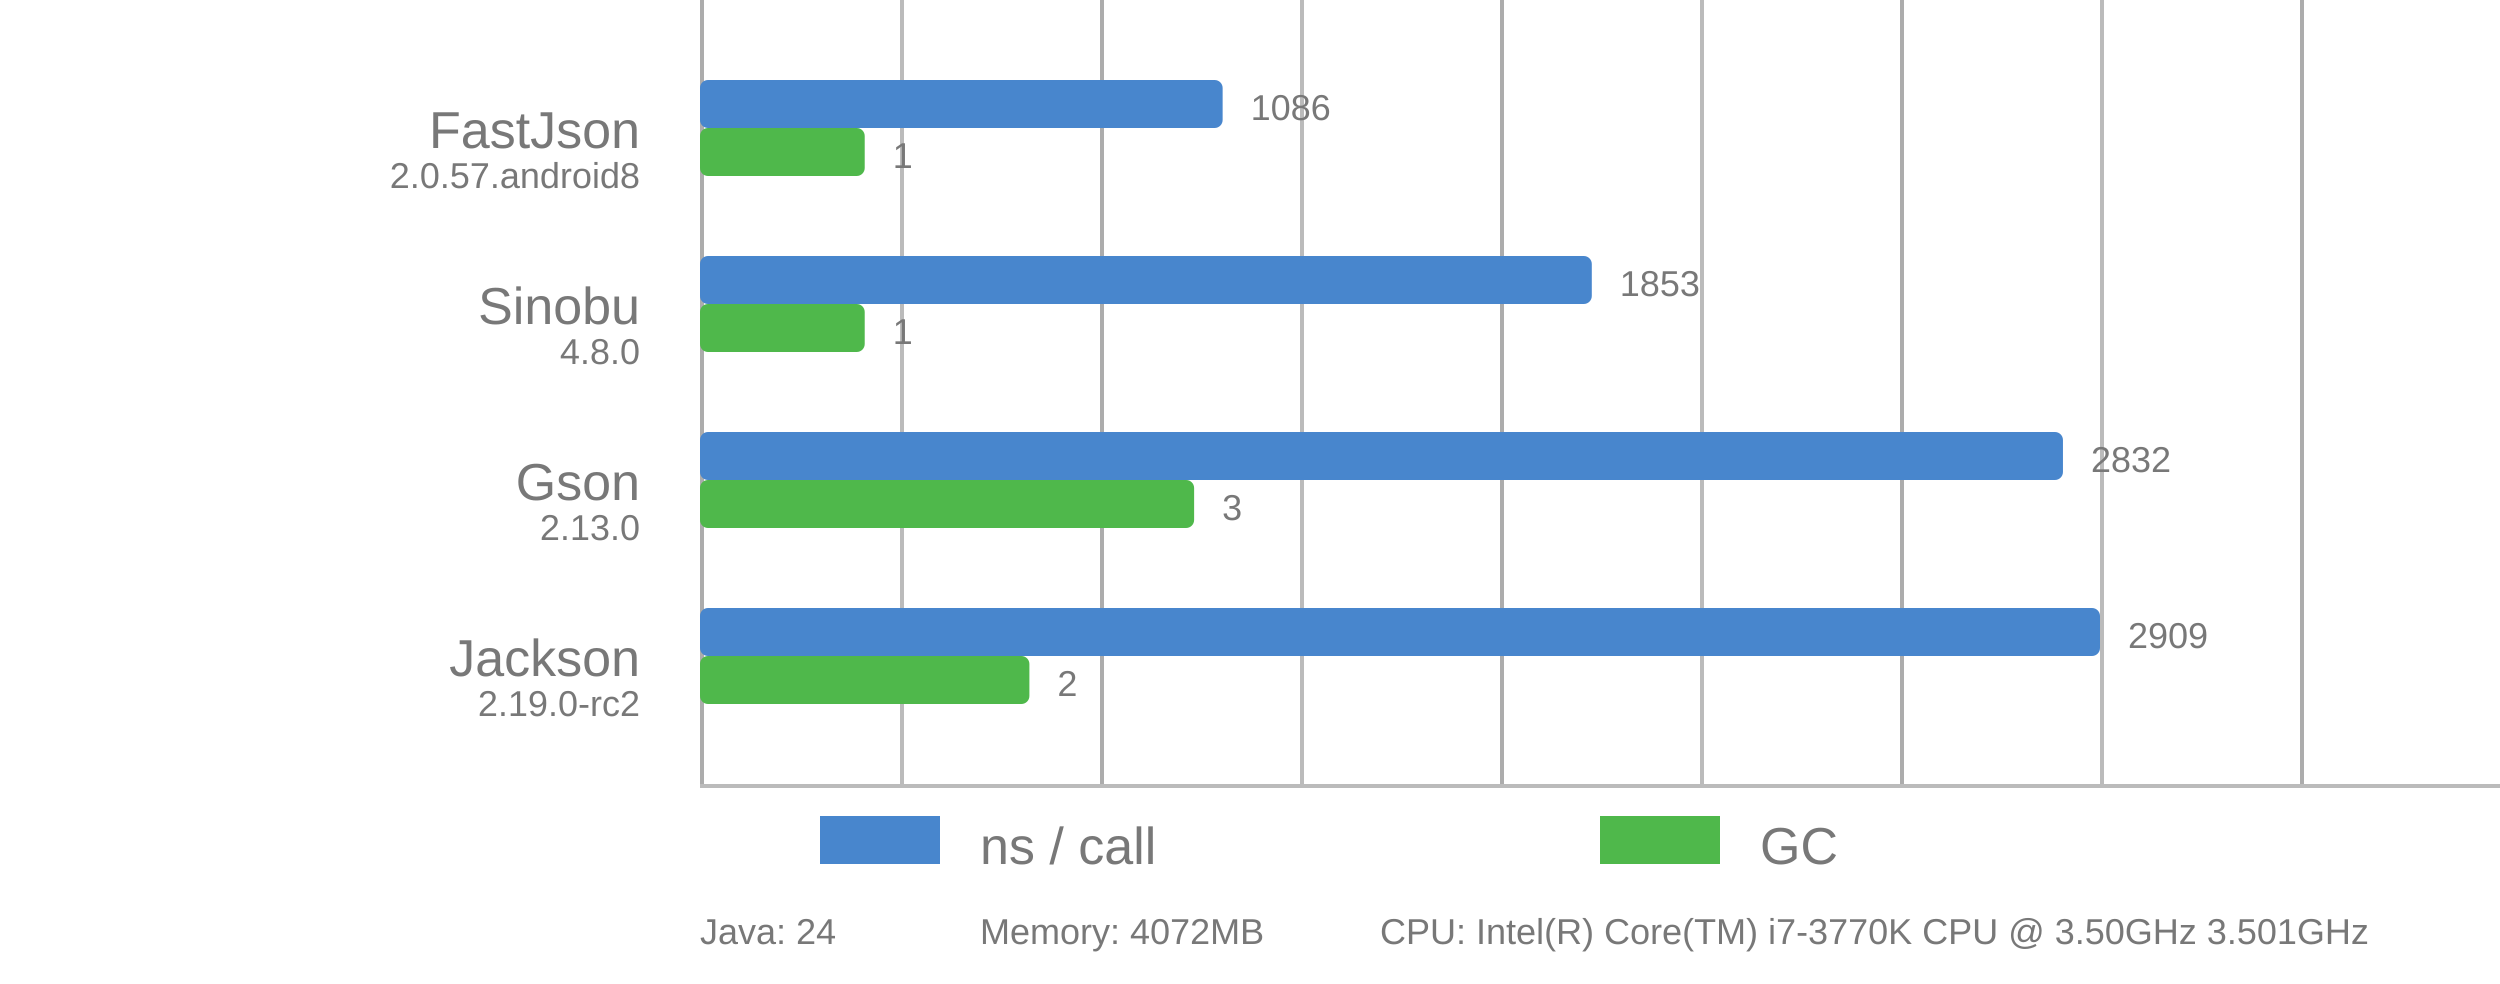
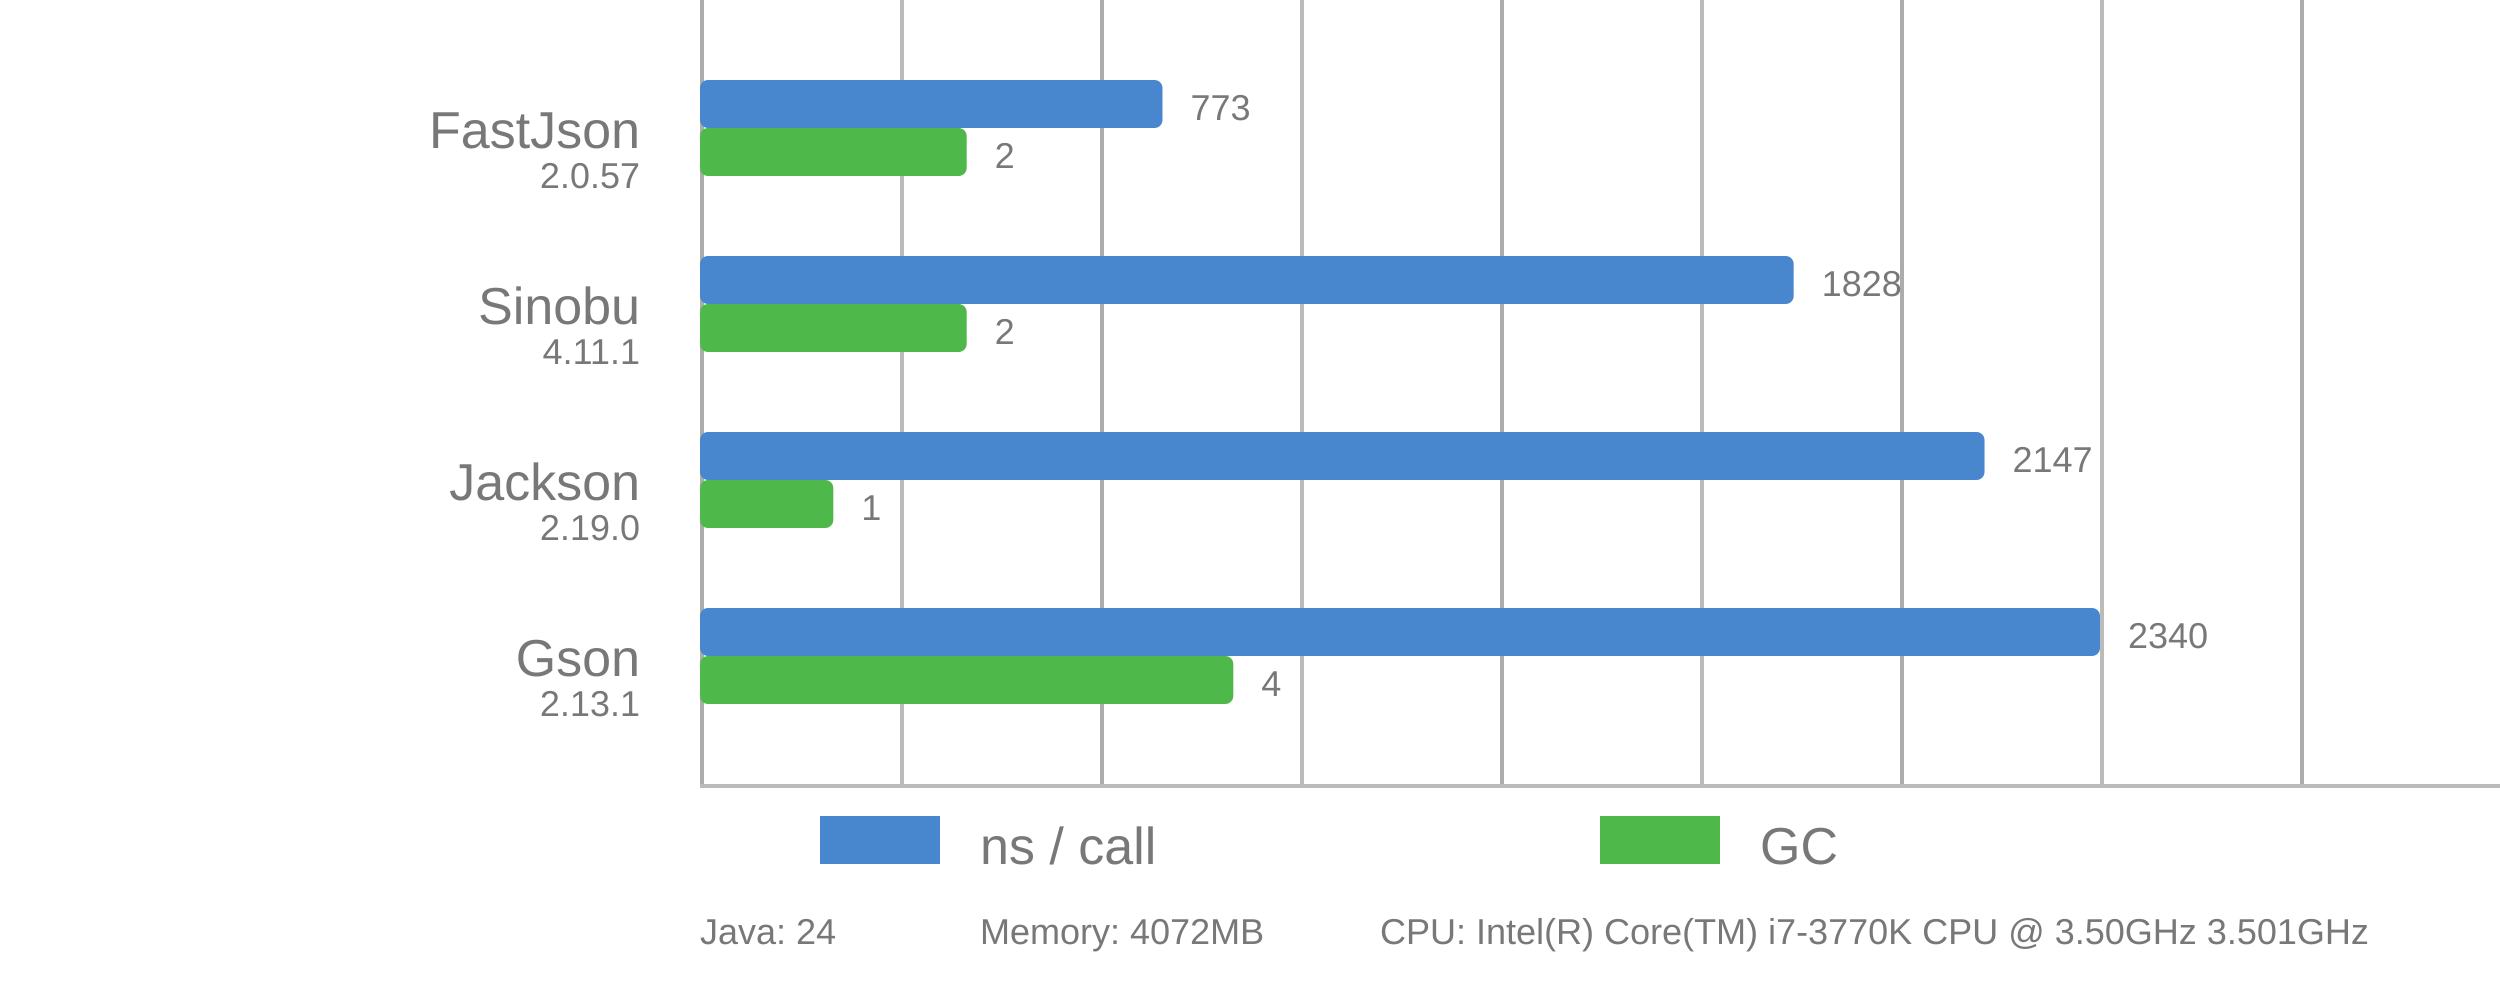
<svg xmlns="http://www.w3.org/2000/svg" viewBox="0 0 625 246">
  <style>
      text {
          font-family: Arial;
          font-size: 13px;
          fill: #787878;
      }

      .desc {
          font-size: 9px;
      }

      .vline {
          fill: #acacac;
          stroke: none;
          stroke-width: 0;
      }

      .subline {
          fill: #bbb;
          stroke: none;
          stroke-width: 0;
      }

      .bar {
          stroke-linejoin: round;
          height: 12px;
      }
  </style>
  <rect x="175" y="0" width="1" height="196" class="vline" />
  <rect x="275" y="0" width="1" height="196" class="vline" />
  <rect x="375" y="0" width="1" height="196" class="vline" />
  <rect x="475" y="0" width="1" height="196" class="vline" />
  <rect x="575" y="0" width="1" height="196" class="vline" />
  <rect x="225" y="0" width="1" height="196" class="subline" />
  <rect x="325" y="0" width="1" height="196" class="subline" />
  <rect x="425" y="0" width="1" height="196" class="subline" />
  <rect x="525" y="0" width="1" height="196" class="subline" />
  <rect x="175" y="196" width="450" height="1" class="subline" />
  <rect x="205" y="204" width="30" fill="#4886CD" class="bar" />
  <text x="245" y="216">ns / call</text>
  <rect x="400" y="204" width="30" fill="#4FB84B" class="bar" />
  <text x="440" y="216">GC</text>
  <text x="160" y="37" text-anchor="end">FastJson</text>
-   <text x="160" y="47" text-anchor="end" class="desc">2.0.57.android8</text>
-   <rect x="175" y="20" width="130.66" rx="2" ry="2" fill="#4886CD" class="bar" />
-   <text x="312.66" y="30" class="desc">1086</text>
-   <rect x="175" y="32" width="41.18" rx="2" ry="2" fill="#4FB84B" class="bar" />
-   <text x="223.18" y="42" class="desc">1</text>
+   <text x="160" y="47" text-anchor="end" class="desc">2.0.57</text>
+   <rect x="175" y="20" width="115.62" rx="2" ry="2" fill="#4886CD" class="bar" />
+   <text x="297.62" y="30" class="desc">773</text>
+   <rect x="175" y="32" width="66.67" rx="2" ry="2" fill="#4FB84B" class="bar" />
+   <text x="248.67" y="42" class="desc">2</text>
  <text x="160" y="81" text-anchor="end">Sinobu</text>
-   <text x="160" y="91" text-anchor="end" class="desc">4.8.0</text>
-   <rect x="175" y="64" width="222.95" rx="2" ry="2" fill="#4886CD" class="bar" />
-   <text x="404.95" y="74" class="desc">1853</text>
-   <rect x="175" y="76" width="41.18" rx="2" ry="2" fill="#4FB84B" class="bar" />
-   <text x="223.18" y="86" class="desc">1</text>
-   <text x="160" y="125" text-anchor="end">Gson</text>
-   <text x="160" y="135" text-anchor="end" class="desc">2.13.0</text>
-   <rect x="175" y="108" width="340.74" rx="2" ry="2" fill="#4886CD" class="bar" />
-   <text x="522.74" y="118" class="desc">2832</text>
-   <rect x="175" y="120" width="123.53" rx="2" ry="2" fill="#4FB84B" class="bar" />
-   <text x="305.53" y="130" class="desc">3</text>
-   <text x="160" y="169" text-anchor="end">Jackson</text>
-   <text x="160" y="179" text-anchor="end" class="desc">2.19.0-rc2</text>
+   <text x="160" y="91" text-anchor="end" class="desc">4.11.1</text>
+   <rect x="175" y="64" width="273.42" rx="2" ry="2" fill="#4886CD" class="bar" />
+   <text x="455.42" y="74" class="desc">1828</text>
+   <rect x="175" y="76" width="66.67" rx="2" ry="2" fill="#4FB84B" class="bar" />
+   <text x="248.67" y="86" class="desc">2</text>
+   <text x="160" y="125" text-anchor="end">Jackson</text>
+   <text x="160" y="135" text-anchor="end" class="desc">2.19.0</text>
+   <rect x="175" y="108" width="321.13" rx="2" ry="2" fill="#4886CD" class="bar" />
+   <text x="503.13" y="118" class="desc">2147</text>
+   <rect x="175" y="120" width="33.33" rx="2" ry="2" fill="#4FB84B" class="bar" />
+   <text x="215.33" y="130" class="desc">1</text>
+   <text x="160" y="169" text-anchor="end">Gson</text>
+   <text x="160" y="179" text-anchor="end" class="desc">2.13.1</text>
  <rect x="175" y="152" width="350.00" rx="2" ry="2" fill="#4886CD" class="bar" />
-   <text x="532.00" y="162" class="desc">2909</text>
-   <rect x="175" y="164" width="82.35" rx="2" ry="2" fill="#4FB84B" class="bar" />
-   <text x="264.35" y="174" class="desc">2</text>
+   <text x="532.00" y="162" class="desc">2340</text>
+   <rect x="175" y="164" width="133.33" rx="2" ry="2" fill="#4FB84B" class="bar" />
+   <text x="315.33" y="174" class="desc">4</text>
  <text x="175" y="236" class="desc">Java: 24</text>
  <text x="245" y="236" class="desc">Memory: 4072MB</text>
  <text x="345" y="236" class="desc">CPU: Intel(R) Core(TM) i7-3770K CPU @ 3.50GHz 3.501GHz</text>
</svg>
